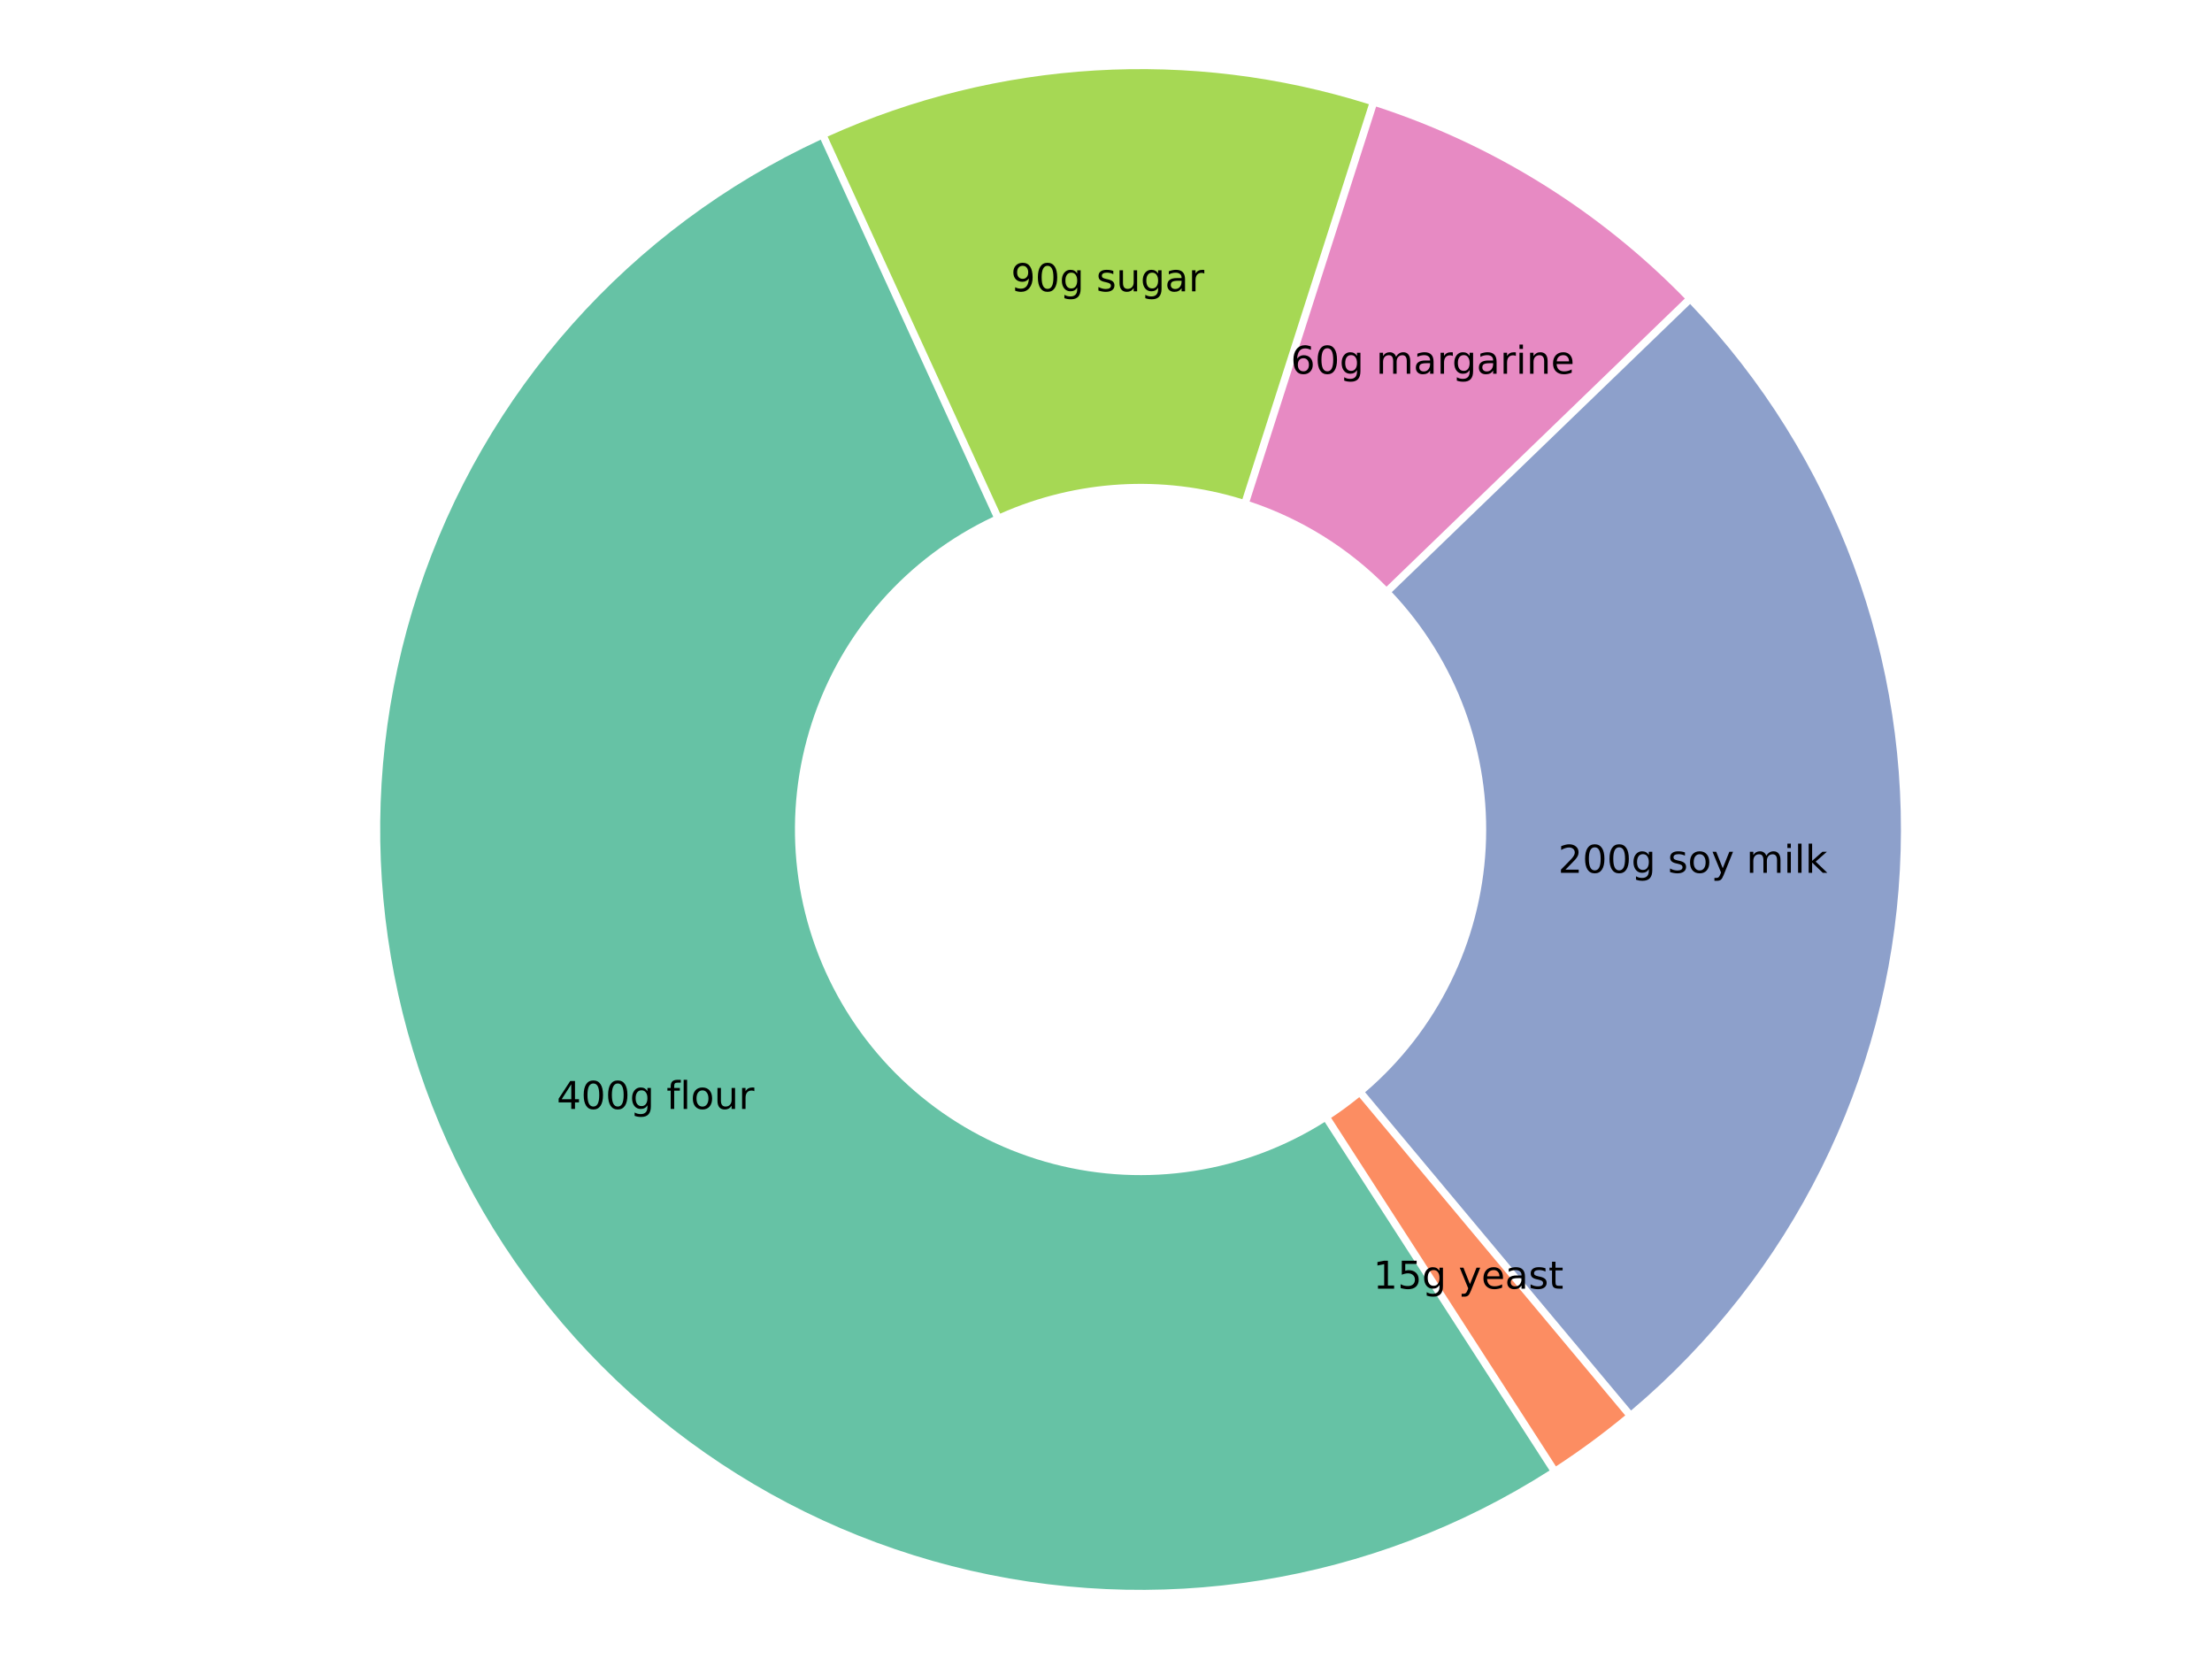
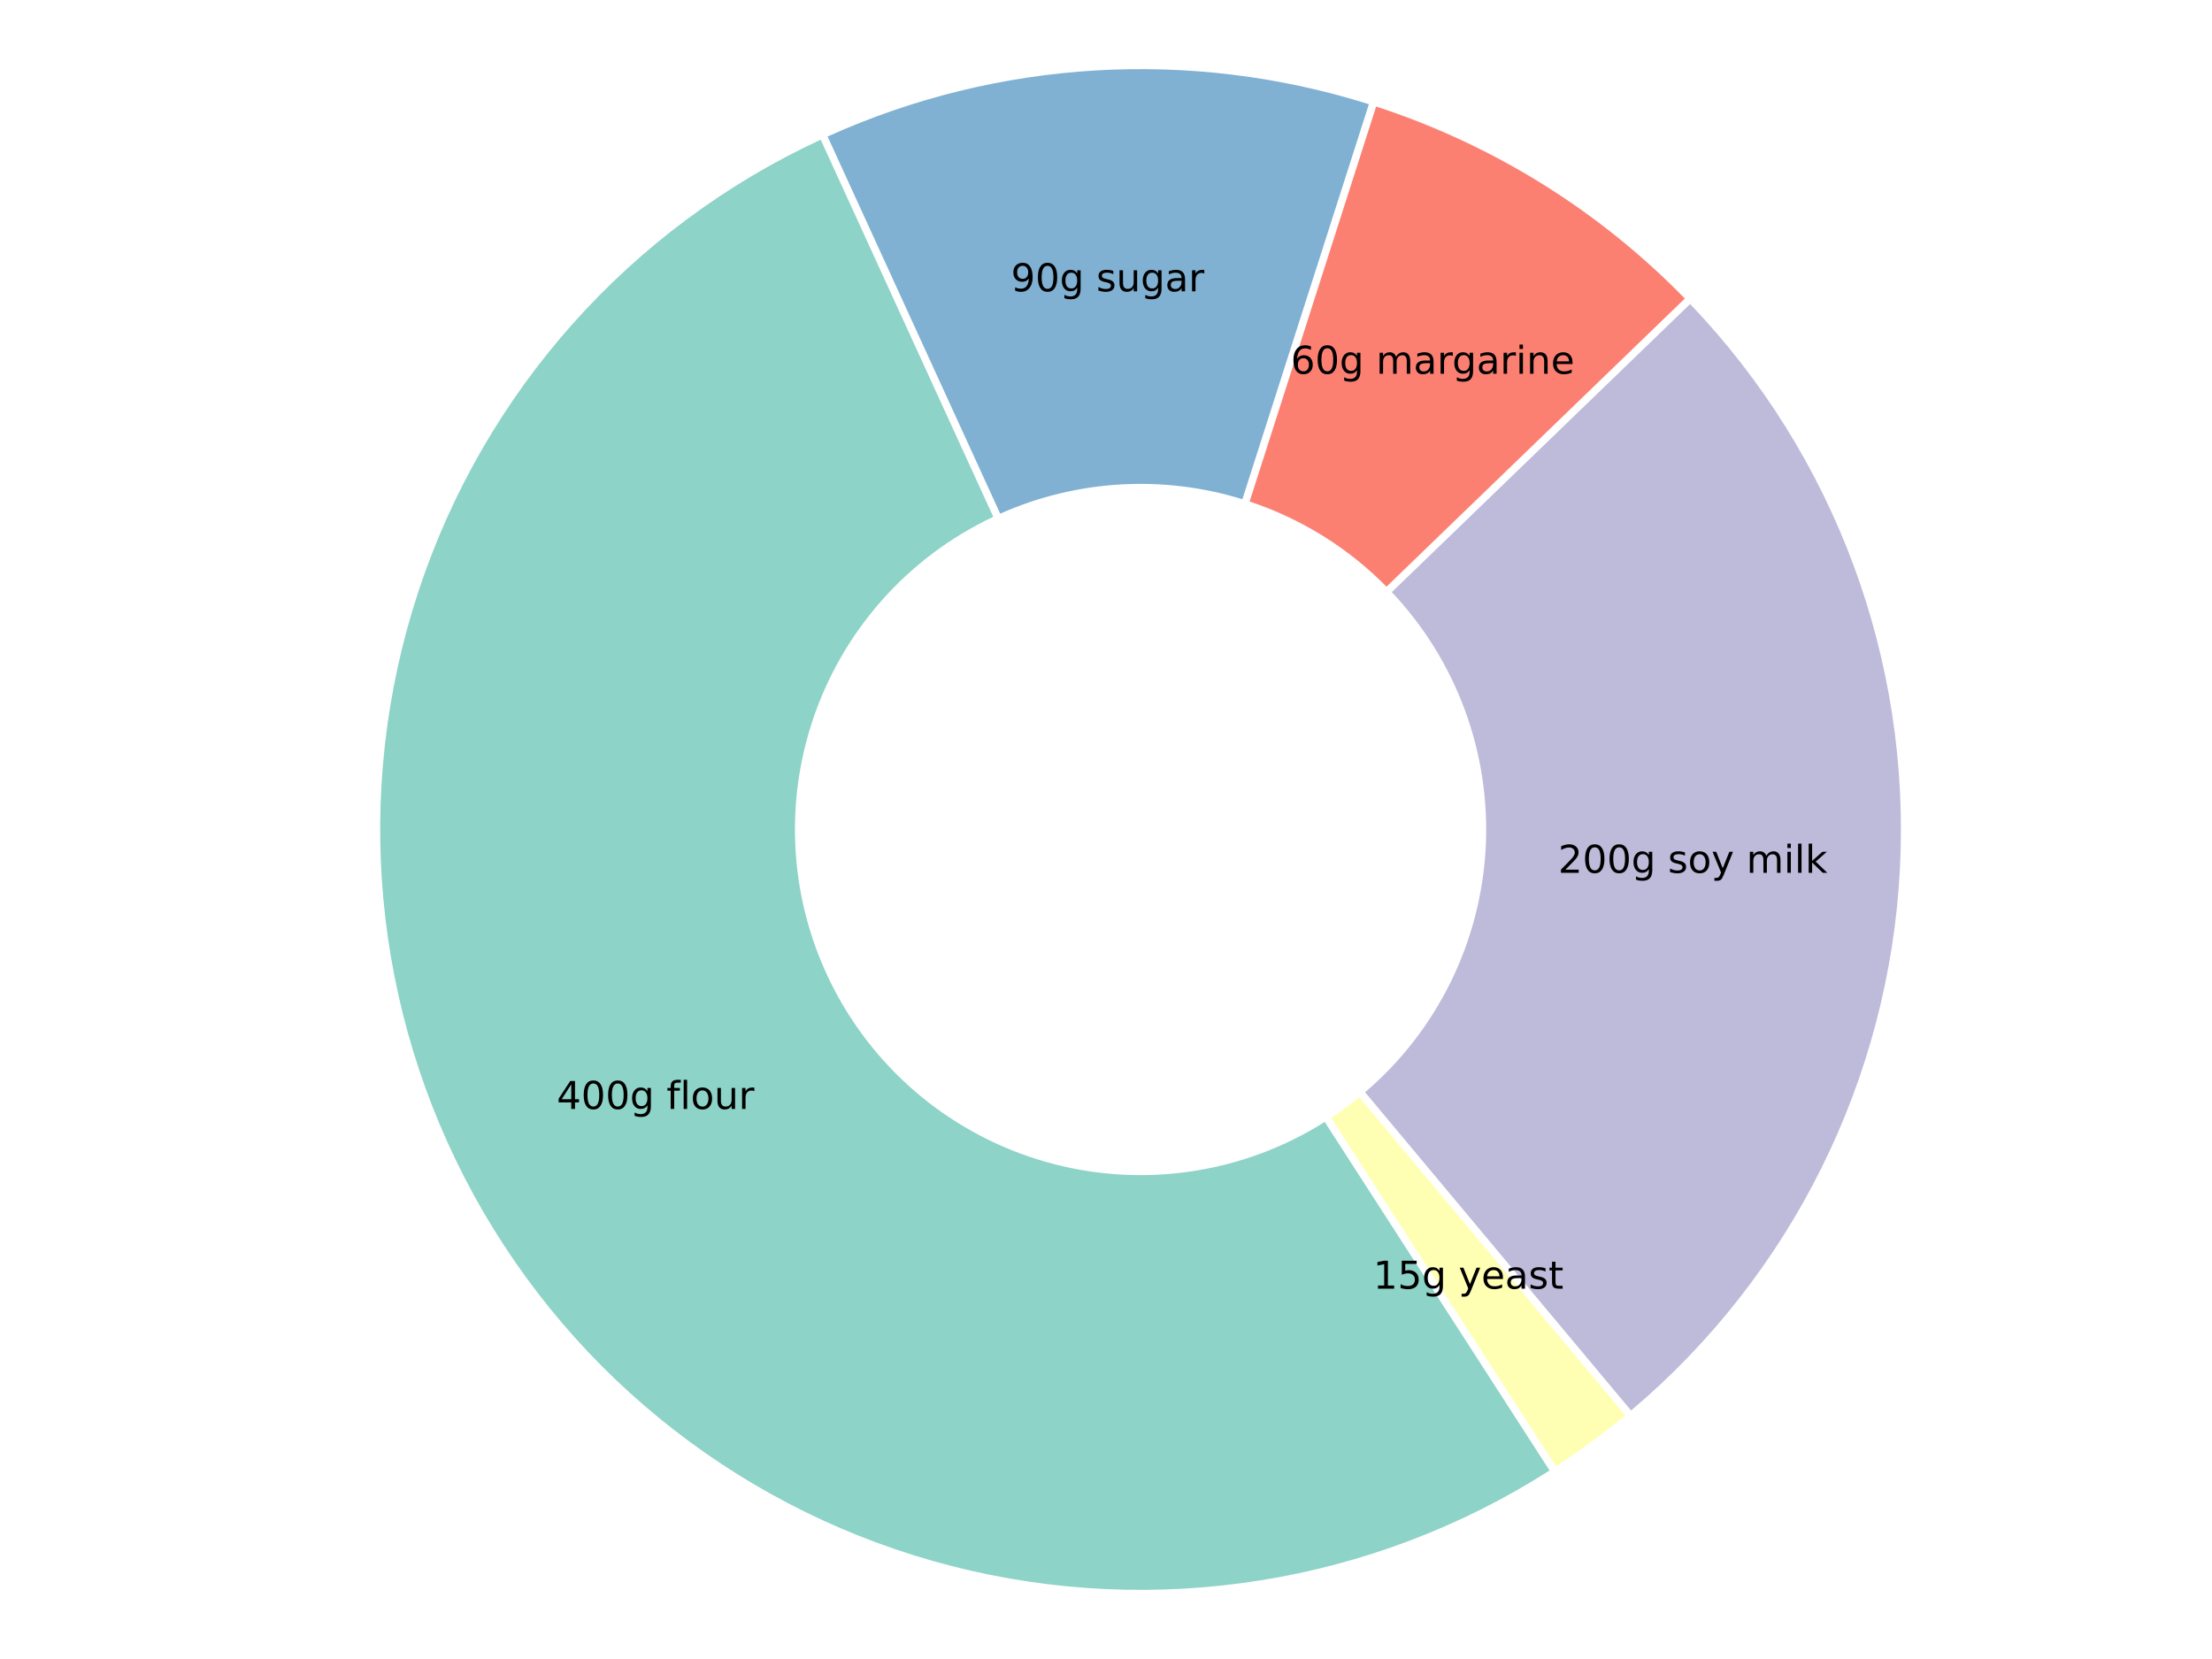
<svg xmlns="http://www.w3.org/2000/svg" xmlns:xlink="http://www.w3.org/1999/xlink" width="640px" height="480px" viewBox="0 0 640 480" version="1.1">
  <defs>
    <g>
      <symbol overflow="visible" id="glyph0-0">
        <path style="stroke:none;" d="M 0.547 1.969 L 0.547 -7.828 L 6.109 -7.828 L 6.109 1.969 Z M 1.172 1.344 L 5.484 1.344 L 5.484 -7.203 L 1.172 -7.203 Z M 1.172 1.344 " />
      </symbol>
      <symbol overflow="visible" id="glyph0-1">
        <path style="stroke:none;" d="M 4.203 -7.141 L 1.438 -2.828 L 4.203 -2.828 Z M 3.906 -8.094 L 5.281 -8.094 L 5.281 -2.828 L 6.438 -2.828 L 6.438 -1.906 L 5.281 -1.906 L 5.281 0 L 4.203 0 L 4.203 -1.906 L 0.547 -1.906 L 0.547 -2.969 Z M 3.906 -8.094 " />
      </symbol>
      <symbol overflow="visible" id="glyph0-2">
        <path style="stroke:none;" d="M 3.531 -7.375 C 2.969 -7.375 2.539 -7.098 2.25 -6.547 C 1.969 -5.992 1.828 -5.16 1.828 -4.047 C 1.828 -2.93 1.969 -2.094 2.25 -1.531 C 2.539 -0.977 2.969 -0.703 3.531 -0.703 C 4.102 -0.703 4.531 -0.977 4.812 -1.531 C 5.094 -2.094 5.234 -2.93 5.234 -4.047 C 5.234 -5.16 5.094 -5.992 4.812 -6.547 C 4.531 -7.098 4.102 -7.375 3.531 -7.375 Z M 3.531 -8.25 C 4.438 -8.25 5.129 -7.891 5.609 -7.172 C 6.086 -6.453 6.328 -5.41 6.328 -4.047 C 6.328 -2.68 6.086 -1.641 5.609 -0.922 C 5.129 -0.203 4.438 0.156 3.531 0.156 C 2.625 0.156 1.93 -0.203 1.453 -0.922 C 0.973 -1.641 0.734 -2.68 0.734 -4.047 C 0.734 -5.41 0.973 -6.453 1.453 -7.172 C 1.93 -7.891 2.625 -8.25 3.531 -8.25 Z M 3.531 -8.25 " />
      </symbol>
      <symbol overflow="visible" id="glyph0-3">
        <path style="stroke:none;" d="M 5.047 -3.109 C 5.047 -3.828 4.895 -4.383 4.594 -4.781 C 4.301 -5.188 3.883 -5.391 3.344 -5.391 C 2.801 -5.391 2.379 -5.188 2.078 -4.781 C 1.785 -4.383 1.641 -3.828 1.641 -3.109 C 1.641 -2.391 1.785 -1.828 2.078 -1.422 C 2.379 -1.023 2.801 -0.828 3.344 -0.828 C 3.883 -0.828 4.301 -1.023 4.594 -1.422 C 4.895 -1.828 5.047 -2.391 5.047 -3.109 Z M 6.047 -0.75 C 6.047 0.281 5.816 1.047 5.359 1.547 C 4.898 2.055 4.195 2.312 3.25 2.312 C 2.895 2.312 2.562 2.285 2.25 2.234 C 1.938 2.18 1.633 2.098 1.344 1.984 L 1.344 1.016 C 1.633 1.18 1.922 1.301 2.203 1.375 C 2.492 1.445 2.789 1.484 3.094 1.484 C 3.738 1.484 4.223 1.312 4.547 0.969 C 4.879 0.633 5.047 0.117 5.047 -0.578 L 5.047 -1.062 C 4.836 -0.707 4.57 -0.441 4.25 -0.266 C 3.926 -0.086 3.539 0 3.094 0 C 2.352 0 1.754 -0.281 1.297 -0.844 C 0.836 -1.414 0.609 -2.172 0.609 -3.109 C 0.609 -4.047 0.836 -4.797 1.297 -5.359 C 1.754 -5.93 2.352 -6.219 3.094 -6.219 C 3.539 -6.219 3.926 -6.129 4.25 -5.953 C 4.57 -5.773 4.836 -5.508 5.047 -5.156 L 5.047 -6.078 L 6.047 -6.078 Z M 6.047 -0.75 " />
      </symbol>
      <symbol overflow="visible" id="glyph0-4">
        <path style="stroke:none;" d="" />
      </symbol>
      <symbol overflow="visible" id="glyph0-5">
        <path style="stroke:none;" d="M 4.125 -8.438 L 4.125 -7.609 L 3.172 -7.609 C 2.805 -7.609 2.555 -7.535 2.422 -7.391 C 2.285 -7.242 2.219 -6.984 2.219 -6.609 L 2.219 -6.078 L 3.859 -6.078 L 3.859 -5.297 L 2.219 -5.297 L 2.219 0 L 1.203 0 L 1.203 -5.297 L 0.25 -5.297 L 0.25 -6.078 L 1.203 -6.078 L 1.203 -6.5 C 1.203 -7.176 1.359 -7.664 1.672 -7.969 C 1.992 -8.281 2.492 -8.438 3.172 -8.438 Z M 4.125 -8.438 " />
      </symbol>
      <symbol overflow="visible" id="glyph0-6">
        <path style="stroke:none;" d="M 1.047 -8.438 L 2.047 -8.438 L 2.047 0 L 1.047 0 Z M 1.047 -8.438 " />
      </symbol>
      <symbol overflow="visible" id="glyph0-7">
        <path style="stroke:none;" d="M 3.406 -5.375 C 2.863 -5.375 2.438 -5.164 2.125 -4.75 C 1.82 -4.332 1.672 -3.758 1.672 -3.031 C 1.672 -2.301 1.82 -1.727 2.125 -1.312 C 2.438 -0.895 2.863 -0.688 3.406 -0.688 C 3.938 -0.688 4.352 -0.895 4.656 -1.312 C 4.969 -1.738 5.125 -2.312 5.125 -3.031 C 5.125 -3.75 4.969 -4.316 4.656 -4.734 C 4.352 -5.16 3.938 -5.375 3.406 -5.375 Z M 3.406 -6.219 C 4.27 -6.219 4.945 -5.938 5.438 -5.375 C 5.938 -4.812 6.188 -4.031 6.188 -3.031 C 6.188 -2.039 5.938 -1.258 5.438 -0.688 C 4.945 -0.125 4.27 0.156 3.406 0.156 C 2.531 0.156 1.844 -0.125 1.344 -0.688 C 0.852 -1.258 0.609 -2.039 0.609 -3.031 C 0.609 -4.031 0.852 -4.812 1.344 -5.375 C 1.844 -5.938 2.531 -6.219 3.406 -6.219 Z M 3.406 -6.219 " />
      </symbol>
      <symbol overflow="visible" id="glyph0-8">
        <path style="stroke:none;" d="M 0.938 -2.391 L 0.938 -6.078 L 1.938 -6.078 L 1.938 -2.438 C 1.938 -1.863 2.047 -1.43 2.266 -1.141 C 2.492 -0.848 2.832 -0.703 3.281 -0.703 C 3.82 -0.703 4.25 -0.875 4.562 -1.219 C 4.875 -1.562 5.031 -2.031 5.031 -2.625 L 5.031 -6.078 L 6.031 -6.078 L 6.031 0 L 5.031 0 L 5.031 -0.938 C 4.789 -0.562 4.508 -0.285 4.188 -0.109 C 3.863 0.066 3.492 0.156 3.078 0.156 C 2.379 0.156 1.848 -0.055 1.484 -0.484 C 1.117 -0.922 0.938 -1.555 0.938 -2.391 Z M 0.938 -2.391 " />
      </symbol>
      <symbol overflow="visible" id="glyph0-9">
        <path style="stroke:none;" d="M 4.562 -5.141 C 4.457 -5.203 4.336 -5.25 4.203 -5.281 C 4.066 -5.312 3.922 -5.328 3.766 -5.328 C 3.203 -5.328 2.77 -5.145 2.469 -4.781 C 2.164 -4.414 2.016 -3.891 2.016 -3.203 L 2.016 0 L 1.016 0 L 1.016 -6.078 L 2.016 -6.078 L 2.016 -5.125 C 2.223 -5.5 2.492 -5.773 2.828 -5.953 C 3.172 -6.129 3.582 -6.219 4.062 -6.219 C 4.125 -6.219 4.195 -6.211 4.281 -6.203 C 4.363 -6.191 4.457 -6.18 4.562 -6.172 Z M 4.562 -5.141 " />
      </symbol>
      <symbol overflow="visible" id="glyph0-10">
        <path style="stroke:none;" d="M 1.375 -0.922 L 3.172 -0.922 L 3.172 -7.094 L 1.219 -6.703 L 1.219 -7.703 L 3.156 -8.094 L 4.25 -8.094 L 4.25 -0.922 L 6.047 -0.922 L 6.047 0 L 1.375 0 Z M 1.375 -0.922 " />
      </symbol>
      <symbol overflow="visible" id="glyph0-11">
        <path style="stroke:none;" d="M 1.203 -8.094 L 5.5 -8.094 L 5.5 -7.172 L 2.203 -7.172 L 2.203 -5.188 C 2.359 -5.238 2.516 -5.281 2.672 -5.312 C 2.836 -5.344 3 -5.359 3.156 -5.359 C 4.062 -5.359 4.773 -5.109 5.297 -4.609 C 5.828 -4.117 6.094 -3.445 6.094 -2.594 C 6.094 -1.727 5.82 -1.051 5.281 -0.562 C 4.738 -0.082 3.973 0.156 2.984 0.156 C 2.648 0.156 2.305 0.125 1.953 0.062 C 1.598 0.008 1.234 -0.07 0.859 -0.188 L 0.859 -1.297 C 1.18 -1.117 1.516 -0.984 1.859 -0.891 C 2.211 -0.805 2.582 -0.766 2.969 -0.766 C 3.594 -0.766 4.086 -0.926 4.453 -1.25 C 4.816 -1.582 5 -2.031 5 -2.594 C 5 -3.156 4.816 -3.602 4.453 -3.938 C 4.086 -4.27 3.594 -4.438 2.969 -4.438 C 2.676 -4.438 2.383 -4.398 2.094 -4.328 C 1.801 -4.266 1.504 -4.164 1.203 -4.031 Z M 1.203 -8.094 " />
      </symbol>
      <symbol overflow="visible" id="glyph0-12">
        <path style="stroke:none;" d="M 3.578 0.562 C 3.297 1.289 3.02 1.766 2.75 1.984 C 2.477 2.203 2.117 2.312 1.672 2.312 L 0.875 2.312 L 0.875 1.469 L 1.469 1.469 C 1.738 1.469 1.945 1.398 2.094 1.266 C 2.25 1.141 2.422 0.836 2.609 0.359 L 2.781 -0.094 L 0.328 -6.078 L 1.391 -6.078 L 3.281 -1.328 L 5.188 -6.078 L 6.25 -6.078 Z M 3.578 0.562 " />
      </symbol>
      <symbol overflow="visible" id="glyph0-13">
        <path style="stroke:none;" d="M 6.25 -3.281 L 6.25 -2.797 L 1.656 -2.797 C 1.695 -2.109 1.898 -1.582 2.266 -1.219 C 2.641 -0.863 3.16 -0.688 3.828 -0.688 C 4.211 -0.688 4.582 -0.734 4.938 -0.828 C 5.301 -0.922 5.66 -1.062 6.016 -1.25 L 6.016 -0.312 C 5.648 -0.156 5.281 -0.039 4.906 0.031 C 4.531 0.113 4.148 0.156 3.766 0.156 C 2.797 0.156 2.023 -0.125 1.453 -0.688 C 0.891 -1.25 0.609 -2.016 0.609 -2.984 C 0.609 -3.973 0.875 -4.758 1.406 -5.344 C 1.945 -5.926 2.676 -6.219 3.594 -6.219 C 4.406 -6.219 5.051 -5.953 5.531 -5.422 C 6.008 -4.898 6.25 -4.188 6.25 -3.281 Z M 5.25 -3.578 C 5.238 -4.129 5.082 -4.566 4.781 -4.891 C 4.488 -5.211 4.098 -5.375 3.609 -5.375 C 3.047 -5.375 2.598 -5.219 2.266 -4.906 C 1.93 -4.594 1.738 -4.148 1.688 -3.578 Z M 5.25 -3.578 " />
      </symbol>
      <symbol overflow="visible" id="glyph0-14">
        <path style="stroke:none;" d="M 3.812 -3.047 C 3 -3.047 2.438 -2.953 2.125 -2.766 C 1.82 -2.586 1.672 -2.273 1.672 -1.828 C 1.672 -1.473 1.785 -1.191 2.016 -0.984 C 2.242 -0.773 2.562 -0.672 2.969 -0.672 C 3.52 -0.672 3.961 -0.867 4.297 -1.266 C 4.629 -1.66 4.797 -2.18 4.797 -2.828 L 4.797 -3.047 Z M 5.797 -3.469 L 5.797 0 L 4.797 0 L 4.797 -0.922 C 4.566 -0.555 4.281 -0.285 3.938 -0.109 C 3.602 0.066 3.191 0.156 2.703 0.156 C 2.078 0.156 1.582 -0.016 1.219 -0.359 C 0.852 -0.711 0.672 -1.18 0.672 -1.766 C 0.672 -2.453 0.898 -2.969 1.359 -3.312 C 1.816 -3.656 2.5 -3.828 3.406 -3.828 L 4.797 -3.828 L 4.797 -3.938 C 4.797 -4.395 4.645 -4.75 4.344 -5 C 4.039 -5.25 3.617 -5.375 3.078 -5.375 C 2.734 -5.375 2.395 -5.332 2.062 -5.25 C 1.727 -5.164 1.41 -5.039 1.109 -4.875 L 1.109 -5.797 C 1.473 -5.941 1.828 -6.047 2.172 -6.109 C 2.516 -6.18 2.848 -6.219 3.172 -6.219 C 4.055 -6.219 4.711 -5.988 5.141 -5.531 C 5.578 -5.082 5.797 -4.395 5.797 -3.469 Z M 5.797 -3.469 " />
      </symbol>
      <symbol overflow="visible" id="glyph0-15">
        <path style="stroke:none;" d="M 4.922 -5.891 L 4.922 -4.953 C 4.641 -5.098 4.344 -5.207 4.031 -5.281 C 3.727 -5.352 3.414 -5.391 3.094 -5.391 C 2.602 -5.391 2.234 -5.312 1.984 -5.156 C 1.734 -5.008 1.609 -4.781 1.609 -4.469 C 1.609 -4.238 1.695 -4.055 1.875 -3.922 C 2.051 -3.797 2.41 -3.672 2.953 -3.547 L 3.281 -3.484 C 3.988 -3.328 4.492 -3.109 4.797 -2.828 C 5.098 -2.555 5.25 -2.172 5.25 -1.672 C 5.25 -1.109 5.023 -0.66 4.578 -0.328 C 4.129 -0.004 3.516 0.156 2.734 0.156 C 2.41 0.156 2.07 0.125 1.719 0.062 C 1.363 0 0.992 -0.094 0.609 -0.219 L 0.609 -1.25 C 0.973 -1.062 1.332 -0.914 1.688 -0.812 C 2.051 -0.719 2.406 -0.672 2.75 -0.672 C 3.219 -0.672 3.578 -0.75 3.828 -0.906 C 4.086 -1.07 4.219 -1.301 4.219 -1.594 C 4.219 -1.863 4.125 -2.07 3.938 -2.219 C 3.758 -2.363 3.363 -2.504 2.75 -2.641 L 2.391 -2.719 C 1.773 -2.852 1.328 -3.055 1.047 -3.328 C 0.773 -3.598 0.641 -3.969 0.641 -4.438 C 0.641 -5 0.844 -5.438 1.25 -5.75 C 1.656 -6.062 2.234 -6.219 2.984 -6.219 C 3.348 -6.219 3.691 -6.191 4.016 -6.141 C 4.336 -6.086 4.641 -6.004 4.922 -5.891 Z M 4.922 -5.891 " />
      </symbol>
      <symbol overflow="visible" id="glyph0-16">
        <path style="stroke:none;" d="M 2.031 -7.797 L 2.031 -6.078 L 4.094 -6.078 L 4.094 -5.297 L 2.031 -5.297 L 2.031 -2 C 2.031 -1.508 2.098 -1.191 2.234 -1.047 C 2.367 -0.898 2.645 -0.828 3.062 -0.828 L 4.094 -0.828 L 4.094 0 L 3.062 0 C 2.289 0 1.758 -0.141 1.469 -0.422 C 1.176 -0.711 1.031 -1.238 1.031 -2 L 1.031 -5.297 L 0.297 -5.297 L 0.297 -6.078 L 1.031 -6.078 L 1.031 -7.797 Z M 2.031 -7.797 " />
      </symbol>
      <symbol overflow="visible" id="glyph0-17">
        <path style="stroke:none;" d="M 2.125 -0.922 L 5.953 -0.922 L 5.953 0 L 0.812 0 L 0.812 -0.922 C 1.227 -1.348 1.797 -1.926 2.516 -2.656 C 3.234 -3.383 3.688 -3.852 3.875 -4.062 C 4.219 -4.457 4.457 -4.789 4.594 -5.062 C 4.738 -5.332 4.812 -5.598 4.812 -5.859 C 4.812 -6.297 4.66 -6.648 4.359 -6.922 C 4.055 -7.191 3.66 -7.328 3.172 -7.328 C 2.828 -7.328 2.461 -7.266 2.078 -7.141 C 1.703 -7.023 1.301 -6.848 0.875 -6.609 L 0.875 -7.703 C 1.312 -7.879 1.723 -8.016 2.109 -8.109 C 2.492 -8.203 2.844 -8.25 3.156 -8.25 C 4 -8.25 4.664 -8.035 5.156 -7.609 C 5.656 -7.191 5.906 -6.633 5.906 -5.938 C 5.906 -5.602 5.844 -5.285 5.719 -4.984 C 5.594 -4.691 5.367 -4.344 5.047 -3.938 C 4.953 -3.832 4.66 -3.523 4.172 -3.016 C 3.691 -2.516 3.008 -1.816 2.125 -0.922 Z M 2.125 -0.922 " />
      </symbol>
      <symbol overflow="visible" id="glyph0-18">
        <path style="stroke:none;" d="M 5.781 -4.906 C 6.031 -5.352 6.328 -5.68 6.672 -5.891 C 7.016 -6.109 7.422 -6.219 7.891 -6.219 C 8.523 -6.219 9.016 -5.992 9.359 -5.547 C 9.703 -5.109 9.875 -4.484 9.875 -3.672 L 9.875 0 L 8.875 0 L 8.875 -3.641 C 8.875 -4.211 8.77 -4.641 8.562 -4.922 C 8.352 -5.211 8.039 -5.359 7.625 -5.359 C 7.102 -5.359 6.691 -5.188 6.391 -4.844 C 6.086 -4.5 5.938 -4.031 5.938 -3.438 L 5.938 0 L 4.938 0 L 4.938 -3.641 C 4.938 -4.223 4.832 -4.656 4.625 -4.938 C 4.426 -5.219 4.109 -5.359 3.672 -5.359 C 3.16 -5.359 2.754 -5.18 2.453 -4.828 C 2.16 -4.484 2.016 -4.02 2.016 -3.438 L 2.016 0 L 1.016 0 L 1.016 -6.078 L 2.016 -6.078 L 2.016 -5.125 C 2.242 -5.5 2.516 -5.773 2.828 -5.953 C 3.148 -6.129 3.531 -6.219 3.969 -6.219 C 4.406 -6.219 4.781 -6.102 5.094 -5.875 C 5.406 -5.656 5.633 -5.332 5.781 -4.906 Z M 5.781 -4.906 " />
      </symbol>
      <symbol overflow="visible" id="glyph0-19">
        <path style="stroke:none;" d="M 1.047 -6.078 L 2.047 -6.078 L 2.047 0 L 1.047 0 Z M 1.047 -8.438 L 2.047 -8.438 L 2.047 -7.172 L 1.047 -7.172 Z M 1.047 -8.438 " />
      </symbol>
      <symbol overflow="visible" id="glyph0-20">
        <path style="stroke:none;" d="M 1.016 -8.438 L 2.016 -8.438 L 2.016 -3.453 L 4.984 -6.078 L 6.266 -6.078 L 3.047 -3.234 L 6.406 0 L 5.094 0 L 2.016 -2.969 L 2.016 0 L 1.016 0 Z M 1.016 -8.438 " />
      </symbol>
      <symbol overflow="visible" id="glyph0-21">
        <path style="stroke:none;" d="M 3.672 -4.484 C 3.172 -4.484 2.773 -4.316 2.484 -3.984 C 2.203 -3.648 2.062 -3.188 2.062 -2.594 C 2.062 -2.008 2.203 -1.547 2.484 -1.203 C 2.773 -0.867 3.172 -0.703 3.672 -0.703 C 4.16 -0.703 4.547 -0.867 4.828 -1.203 C 5.117 -1.547 5.266 -2.008 5.266 -2.594 C 5.266 -3.188 5.117 -3.648 4.828 -3.984 C 4.547 -4.316 4.16 -4.484 3.672 -4.484 Z M 5.844 -7.922 L 5.844 -6.922 C 5.57 -7.047 5.297 -7.145 5.016 -7.219 C 4.734 -7.289 4.453 -7.328 4.172 -7.328 C 3.453 -7.328 2.898 -7.082 2.516 -6.594 C 2.141 -6.102 1.922 -5.363 1.859 -4.375 C 2.078 -4.688 2.348 -4.926 2.672 -5.094 C 2.992 -5.27 3.348 -5.359 3.734 -5.359 C 4.547 -5.359 5.188 -5.109 5.656 -4.609 C 6.133 -4.117 6.375 -3.445 6.375 -2.594 C 6.375 -1.758 6.125 -1.094 5.625 -0.594 C 5.133 -0.094 4.484 0.156 3.672 0.156 C 2.734 0.156 2.016 -0.203 1.516 -0.922 C 1.023 -1.641 0.781 -2.68 0.781 -4.047 C 0.781 -5.328 1.082 -6.348 1.688 -7.109 C 2.289 -7.867 3.109 -8.25 4.141 -8.25 C 4.41 -8.25 4.688 -8.219 4.969 -8.156 C 5.25 -8.102 5.539 -8.023 5.844 -7.922 Z M 5.844 -7.922 " />
      </symbol>
      <symbol overflow="visible" id="glyph0-22">
        <path style="stroke:none;" d="M 6.094 -3.672 L 6.094 0 L 5.094 0 L 5.094 -3.641 C 5.094 -4.211 4.977 -4.641 4.75 -4.922 C 4.531 -5.211 4.195 -5.359 3.75 -5.359 C 3.219 -5.359 2.797 -5.188 2.484 -4.844 C 2.172 -4.5 2.016 -4.031 2.016 -3.438 L 2.016 0 L 1.016 0 L 1.016 -6.078 L 2.016 -6.078 L 2.016 -5.125 C 2.254 -5.488 2.535 -5.758 2.859 -5.938 C 3.18 -6.125 3.551 -6.219 3.969 -6.219 C 4.664 -6.219 5.191 -6 5.547 -5.562 C 5.91 -5.133 6.094 -4.504 6.094 -3.672 Z M 6.094 -3.672 " />
      </symbol>
      <symbol overflow="visible" id="glyph0-23">
        <path style="stroke:none;" d="M 1.219 -0.172 L 1.219 -1.172 C 1.488 -1.035 1.766 -0.93 2.047 -0.859 C 2.336 -0.797 2.617 -0.766 2.891 -0.766 C 3.609 -0.766 4.156 -1.004 4.531 -1.484 C 4.914 -1.973 5.141 -2.711 5.203 -3.703 C 4.984 -3.398 4.711 -3.164 4.391 -3 C 4.078 -2.832 3.723 -2.75 3.328 -2.75 C 2.516 -2.75 1.875 -2.992 1.406 -3.484 C 0.938 -3.973 0.703 -4.641 0.703 -5.484 C 0.703 -6.316 0.945 -6.984 1.438 -7.484 C 1.926 -7.992 2.582 -8.25 3.406 -8.25 C 4.344 -8.25 5.055 -7.891 5.547 -7.172 C 6.035 -6.453 6.281 -5.41 6.281 -4.047 C 6.281 -2.766 5.977 -1.742 5.375 -0.984 C 4.77 -0.223 3.957 0.156 2.938 0.156 C 2.656 0.156 2.375 0.129 2.094 0.078 C 1.812 0.023 1.52 -0.055 1.219 -0.172 Z M 3.406 -3.609 C 3.895 -3.609 4.281 -3.773 4.562 -4.109 C 4.852 -4.441 5 -4.898 5 -5.484 C 5 -6.066 4.852 -6.523 4.562 -6.859 C 4.281 -7.203 3.895 -7.375 3.406 -7.375 C 2.906 -7.375 2.508 -7.203 2.219 -6.859 C 1.938 -6.523 1.797 -6.066 1.797 -5.484 C 1.797 -4.898 1.938 -4.441 2.219 -4.109 C 2.508 -3.773 2.906 -3.609 3.406 -3.609 Z M 3.406 -3.609 " />
      </symbol>
    </g>
  </defs>
  <g id="surface0">
-     <path style=" stroke:none;fill-rule:nonzero;fill:rgb(40%,76.078%,64.706%);fill-opacity:1;" d="M 237.449 40.414 C 182.199 66.035 140.043 113.41 121.016 171.262 C 101.984 229.113 107.789 292.266 137.043 345.68 C 166.301 399.094 216.387 437.992 275.379 453.113 C 334.375 468.23 396.996 458.223 448.336 425.461 L 383.281 324.621 C 359.945 339.316 331.574 343.723 304.883 336.793 C 278.188 329.867 255.539 312.223 242.293 288.035 C 229.047 263.848 226.375 235.266 234.914 209.043 C 243.449 182.816 262.438 161.285 287.387 149.535 " />
-     <path style=" stroke:none;fill-rule:nonzero;fill:rgb(98.824%,55.294%,38.431%);fill-opacity:1;" d="M 450.184 424.27 C 457.141 419.734 463.832 414.809 470.23 409.516 L 393.277 317.434 C 390.664 319.566 387.945 321.57 385.133 323.43 " />
-     <path style=" stroke:none;fill-rule:nonzero;fill:rgb(55.294%,62.745%,79.608%);fill-opacity:1;" d="M 471.918 408.105 C 518.309 368.941 546.453 312.352 549.688 251.727 C 552.922 191.105 530.965 131.836 489.008 87.961 L 402.691 171.324 C 421.496 191.234 431.316 217.984 429.859 245.332 C 428.398 272.68 415.785 298.23 394.965 316.023 " />
-     <path style=" stroke:none;fill-rule:nonzero;fill:rgb(90.588%,54.118%,76.471%);fill-opacity:1;" d="M 487.48 86.375 C 462.637 60.91 431.984 41.848 398.16 30.824 L 361.551 145.109 C 376.512 150.082 390.086 158.523 401.16 169.742 " />
-     <path style=" stroke:none;fill-rule:nonzero;fill:rgb(65.098%,84.706%,32.941%);fill-opacity:1;" d="M 396.062 30.152 C 344.484 13.914 288.73 17.242 239.449 39.5 L 289.387 148.617 C 311.473 138.805 336.363 137.316 359.457 144.438 " />
+     <path style=" stroke:none;fill-rule:nonzero;fill:rgb(55.294%,82.745%,78.039%);fill-opacity:1;" d="M 237.449 40.414 C 182.199 66.035 140.043 113.41 121.016 171.262 C 101.984 229.113 107.789 292.266 137.043 345.68 C 166.301 399.094 216.387 437.992 275.379 453.113 C 334.375 468.23 396.996 458.223 448.336 425.461 L 383.281 324.621 C 359.945 339.316 331.574 343.723 304.883 336.793 C 278.188 329.867 255.539 312.223 242.293 288.035 C 229.047 263.848 226.375 235.266 234.914 209.043 C 243.449 182.816 262.438 161.285 287.387 149.535 " />
+     <path style=" stroke:none;fill-rule:nonzero;fill:rgb(100%,100%,70.196%);fill-opacity:1;" d="M 450.184 424.27 C 457.141 419.734 463.832 414.809 470.23 409.516 L 393.277 317.434 C 390.664 319.566 387.945 321.57 385.133 323.43 " />
+     <path style=" stroke:none;fill-rule:nonzero;fill:rgb(74.51%,72.941%,85.49%);fill-opacity:1;" d="M 471.918 408.105 C 518.309 368.941 546.453 312.352 549.688 251.727 C 552.922 191.105 530.965 131.836 489.008 87.961 L 402.691 171.324 C 421.496 191.234 431.316 217.984 429.859 245.332 C 428.398 272.68 415.785 298.23 394.965 316.023 " />
+     <path style=" stroke:none;fill-rule:nonzero;fill:rgb(98.431%,50.196%,44.706%);fill-opacity:1;" d="M 487.48 86.375 C 462.637 60.91 431.984 41.848 398.16 30.824 L 361.551 145.109 C 376.512 150.082 390.086 158.523 401.16 169.742 " />
+     <path style=" stroke:none;fill-rule:nonzero;fill:rgb(50.196%,69.412%,82.745%);fill-opacity:1;" d="M 396.062 30.152 C 344.484 13.914 288.73 17.242 239.449 39.5 L 289.387 148.617 C 311.473 138.805 336.363 137.316 359.457 144.438 " />
    <g style="fill:rgb(0%,0%,0%);fill-opacity:1;">
      <use xlink:href="#glyph0-1" x="161.083" y="320.858" />
      <use xlink:href="#glyph0-2" x="168.146" y="320.858" />
      <use xlink:href="#glyph0-2" x="175.208" y="320.858" />
      <use xlink:href="#glyph0-3" x="182.271" y="320.858" />
      <use xlink:href="#glyph0-4" x="189.317" y="320.858" />
      <use xlink:href="#glyph0-5" x="192.849" y="320.858" />
      <use xlink:href="#glyph0-6" x="196.755" y="320.858" />
      <use xlink:href="#glyph0-7" x="199.849" y="320.858" />
      <use xlink:href="#glyph0-8" x="206.646" y="320.858" />
      <use xlink:href="#glyph0-9" x="213.692" y="320.858" />
    </g>
    <g style="fill:rgb(0%,0%,0%);fill-opacity:1;">
      <use xlink:href="#glyph0-10" x="397.317" y="372.855" />
      <use xlink:href="#glyph0-11" x="404.38" y="372.855" />
      <use xlink:href="#glyph0-3" x="411.442" y="372.855" />
      <use xlink:href="#glyph0-4" x="418.489" y="372.855" />
      <use xlink:href="#glyph0-12" x="422.021" y="372.855" />
      <use xlink:href="#glyph0-13" x="428.599" y="372.855" />
      <use xlink:href="#glyph0-14" x="435.427" y="372.855" />
      <use xlink:href="#glyph0-15" x="442.239" y="372.855" />
      <use xlink:href="#glyph0-16" x="448.021" y="372.855" />
    </g>
    <g style="fill:rgb(0%,0%,0%);fill-opacity:1;">
      <use xlink:href="#glyph0-17" x="450.819" y="252.529" />
      <use xlink:href="#glyph0-2" x="457.882" y="252.529" />
      <use xlink:href="#glyph0-2" x="464.944" y="252.529" />
      <use xlink:href="#glyph0-3" x="472.007" y="252.529" />
      <use xlink:href="#glyph0-4" x="479.054" y="252.529" />
      <use xlink:href="#glyph0-15" x="482.585" y="252.529" />
      <use xlink:href="#glyph0-7" x="488.366" y="252.529" />
      <use xlink:href="#glyph0-12" x="495.163" y="252.529" />
      <use xlink:href="#glyph0-4" x="501.741" y="252.529" />
      <use xlink:href="#glyph0-18" x="505.273" y="252.529" />
      <use xlink:href="#glyph0-19" x="516.101" y="252.529" />
      <use xlink:href="#glyph0-6" x="519.194" y="252.529" />
      <use xlink:href="#glyph0-20" x="522.288" y="252.529" />
    </g>
    <g style="fill:rgb(0%,0%,0%);fill-opacity:1;">
      <use xlink:href="#glyph0-21" x="373.446" y="108.134" />
      <use xlink:href="#glyph0-2" x="380.508" y="108.134" />
      <use xlink:href="#glyph0-3" x="387.571" y="108.134" />
      <use xlink:href="#glyph0-4" x="394.618" y="108.134" />
      <use xlink:href="#glyph0-18" x="398.149" y="108.134" />
      <use xlink:href="#glyph0-14" x="408.977" y="108.134" />
      <use xlink:href="#glyph0-9" x="415.789" y="108.134" />
      <use xlink:href="#glyph0-3" x="420.164" y="108.134" />
      <use xlink:href="#glyph0-14" x="427.211" y="108.134" />
      <use xlink:href="#glyph0-9" x="434.024" y="108.134" />
      <use xlink:href="#glyph0-19" x="438.586" y="108.134" />
      <use xlink:href="#glyph0-22" x="441.68" y="108.134" />
      <use xlink:href="#glyph0-13" x="448.727" y="108.134" />
    </g>
    <g style="fill:rgb(0%,0%,0%);fill-opacity:1;">
      <use xlink:href="#glyph0-23" x="292.492" y="84.284" />
      <use xlink:href="#glyph0-2" x="299.555" y="84.284" />
      <use xlink:href="#glyph0-3" x="306.617" y="84.284" />
      <use xlink:href="#glyph0-4" x="313.664" y="84.284" />
      <use xlink:href="#glyph0-15" x="317.195" y="84.284" />
      <use xlink:href="#glyph0-8" x="322.977" y="84.284" />
      <use xlink:href="#glyph0-3" x="330.024" y="84.284" />
      <use xlink:href="#glyph0-14" x="337.07" y="84.284" />
      <use xlink:href="#glyph0-9" x="343.883" y="84.284" />
    </g>
  </g>
</svg>
